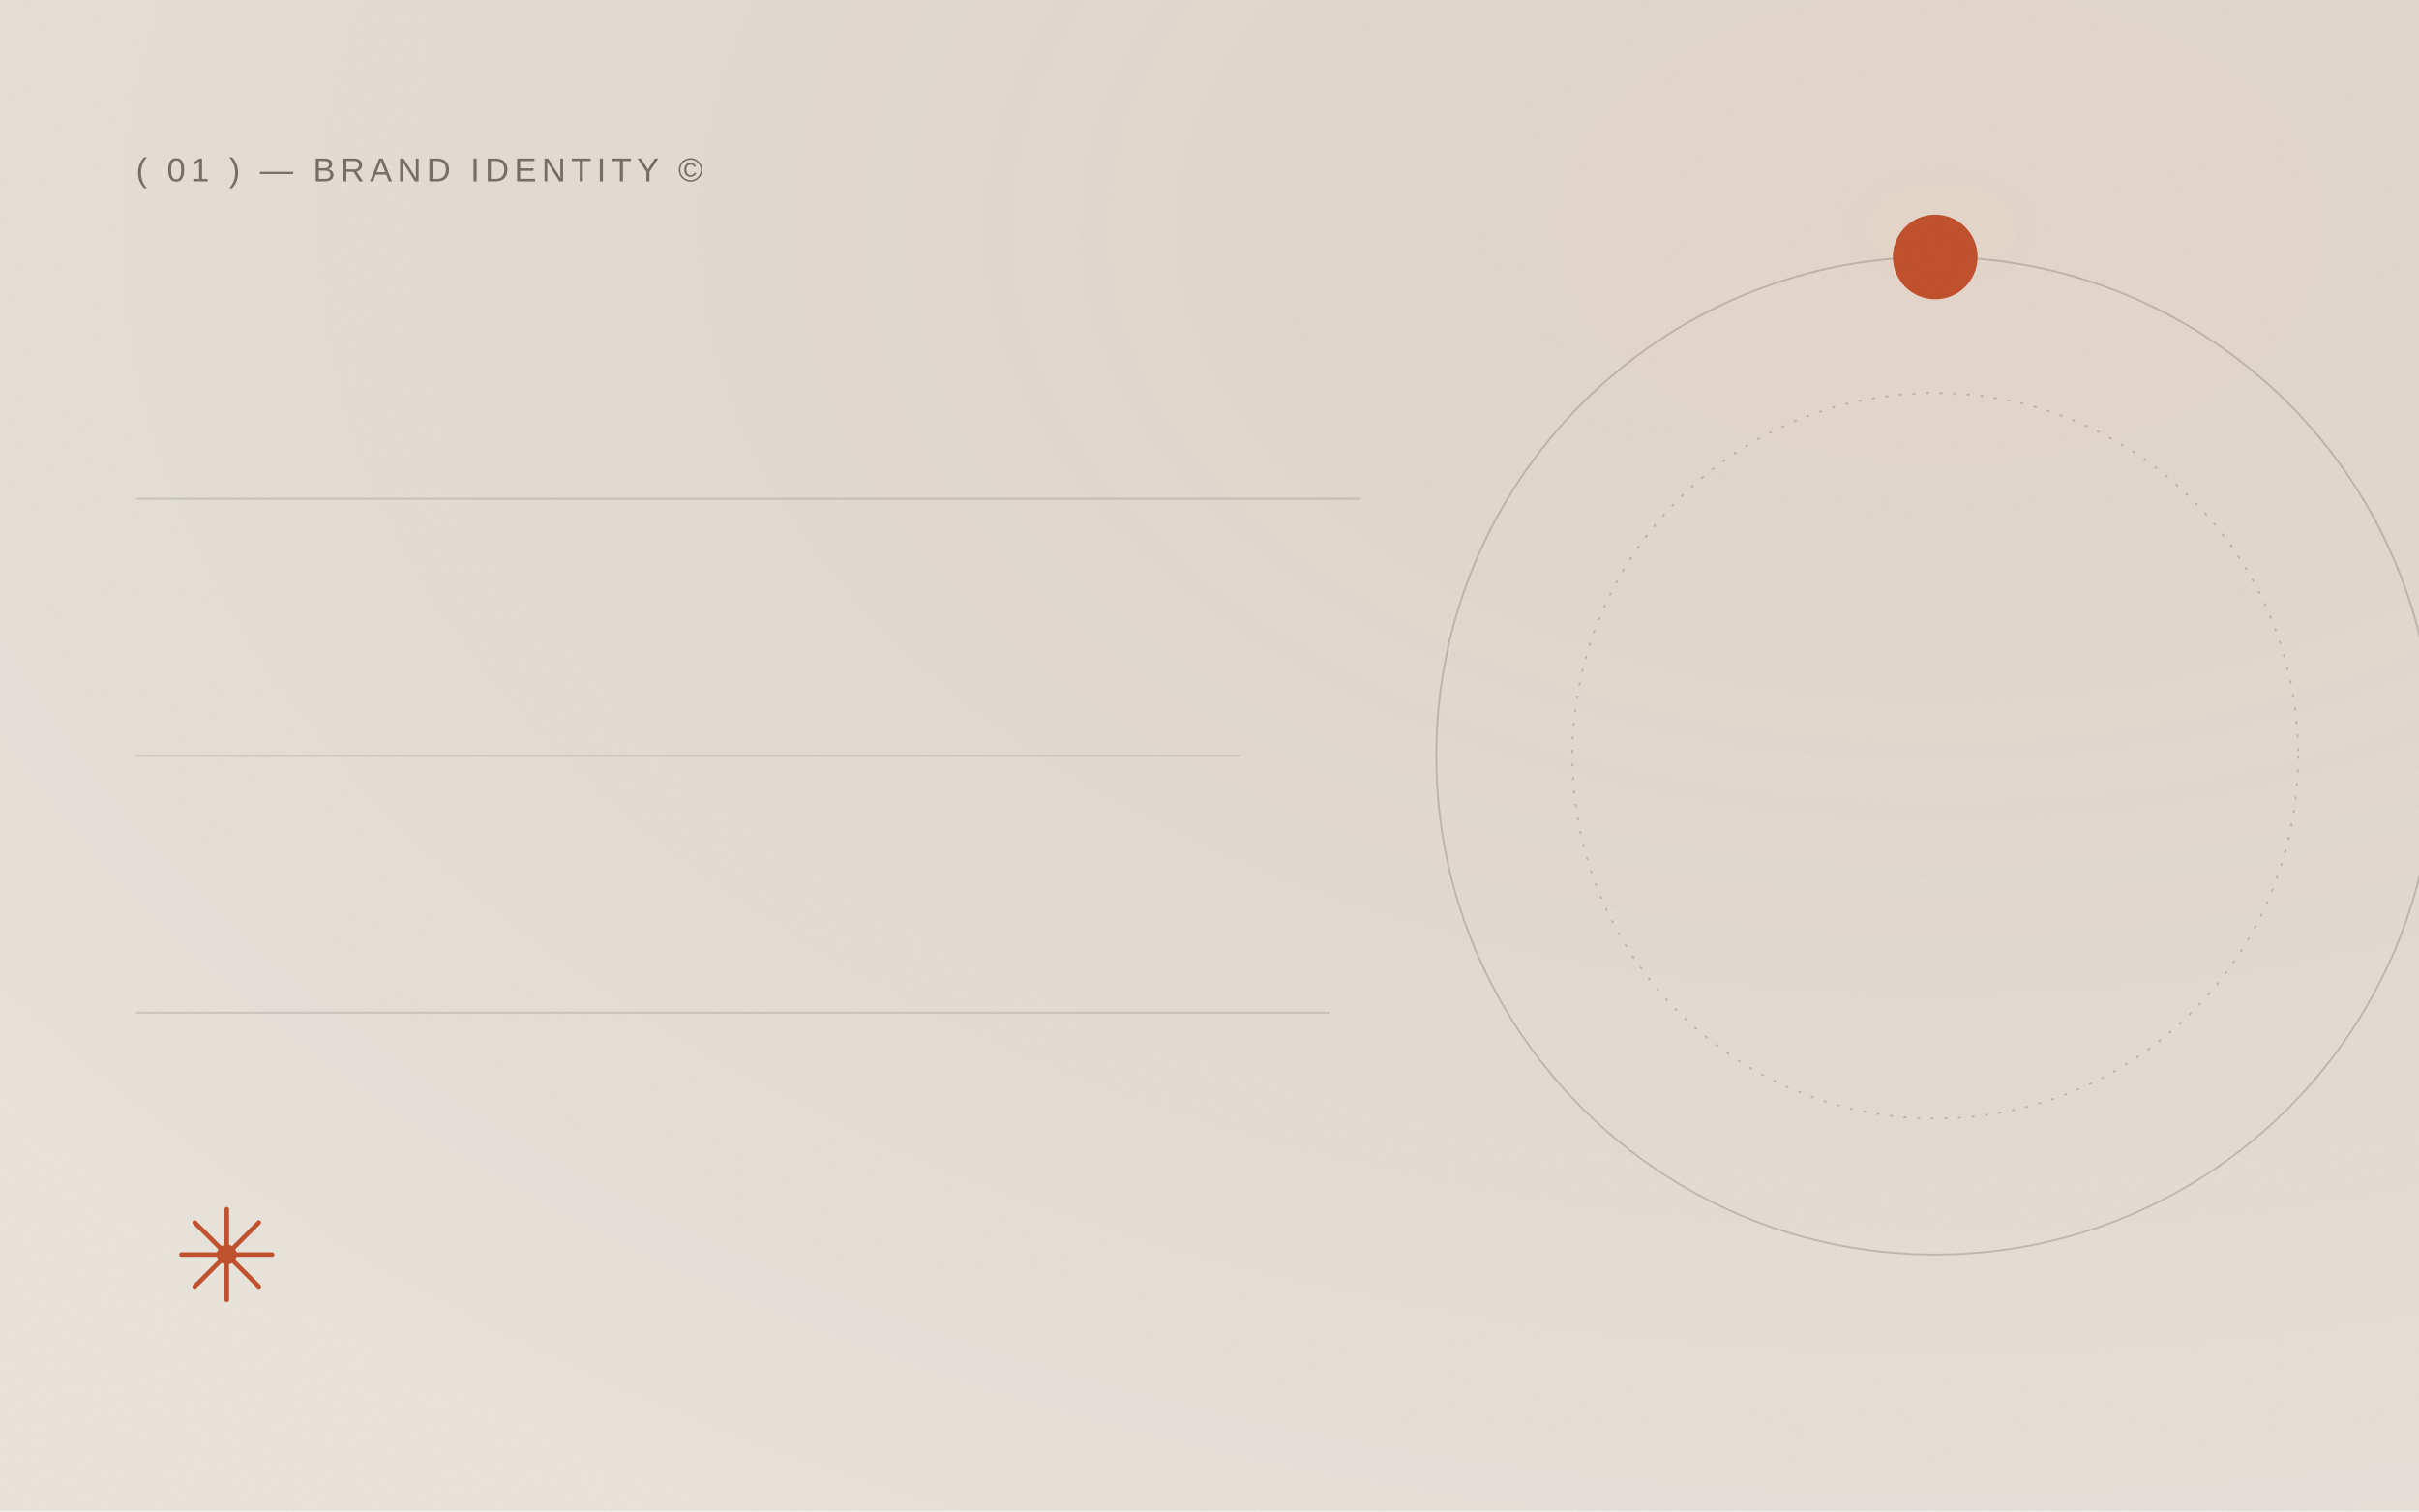
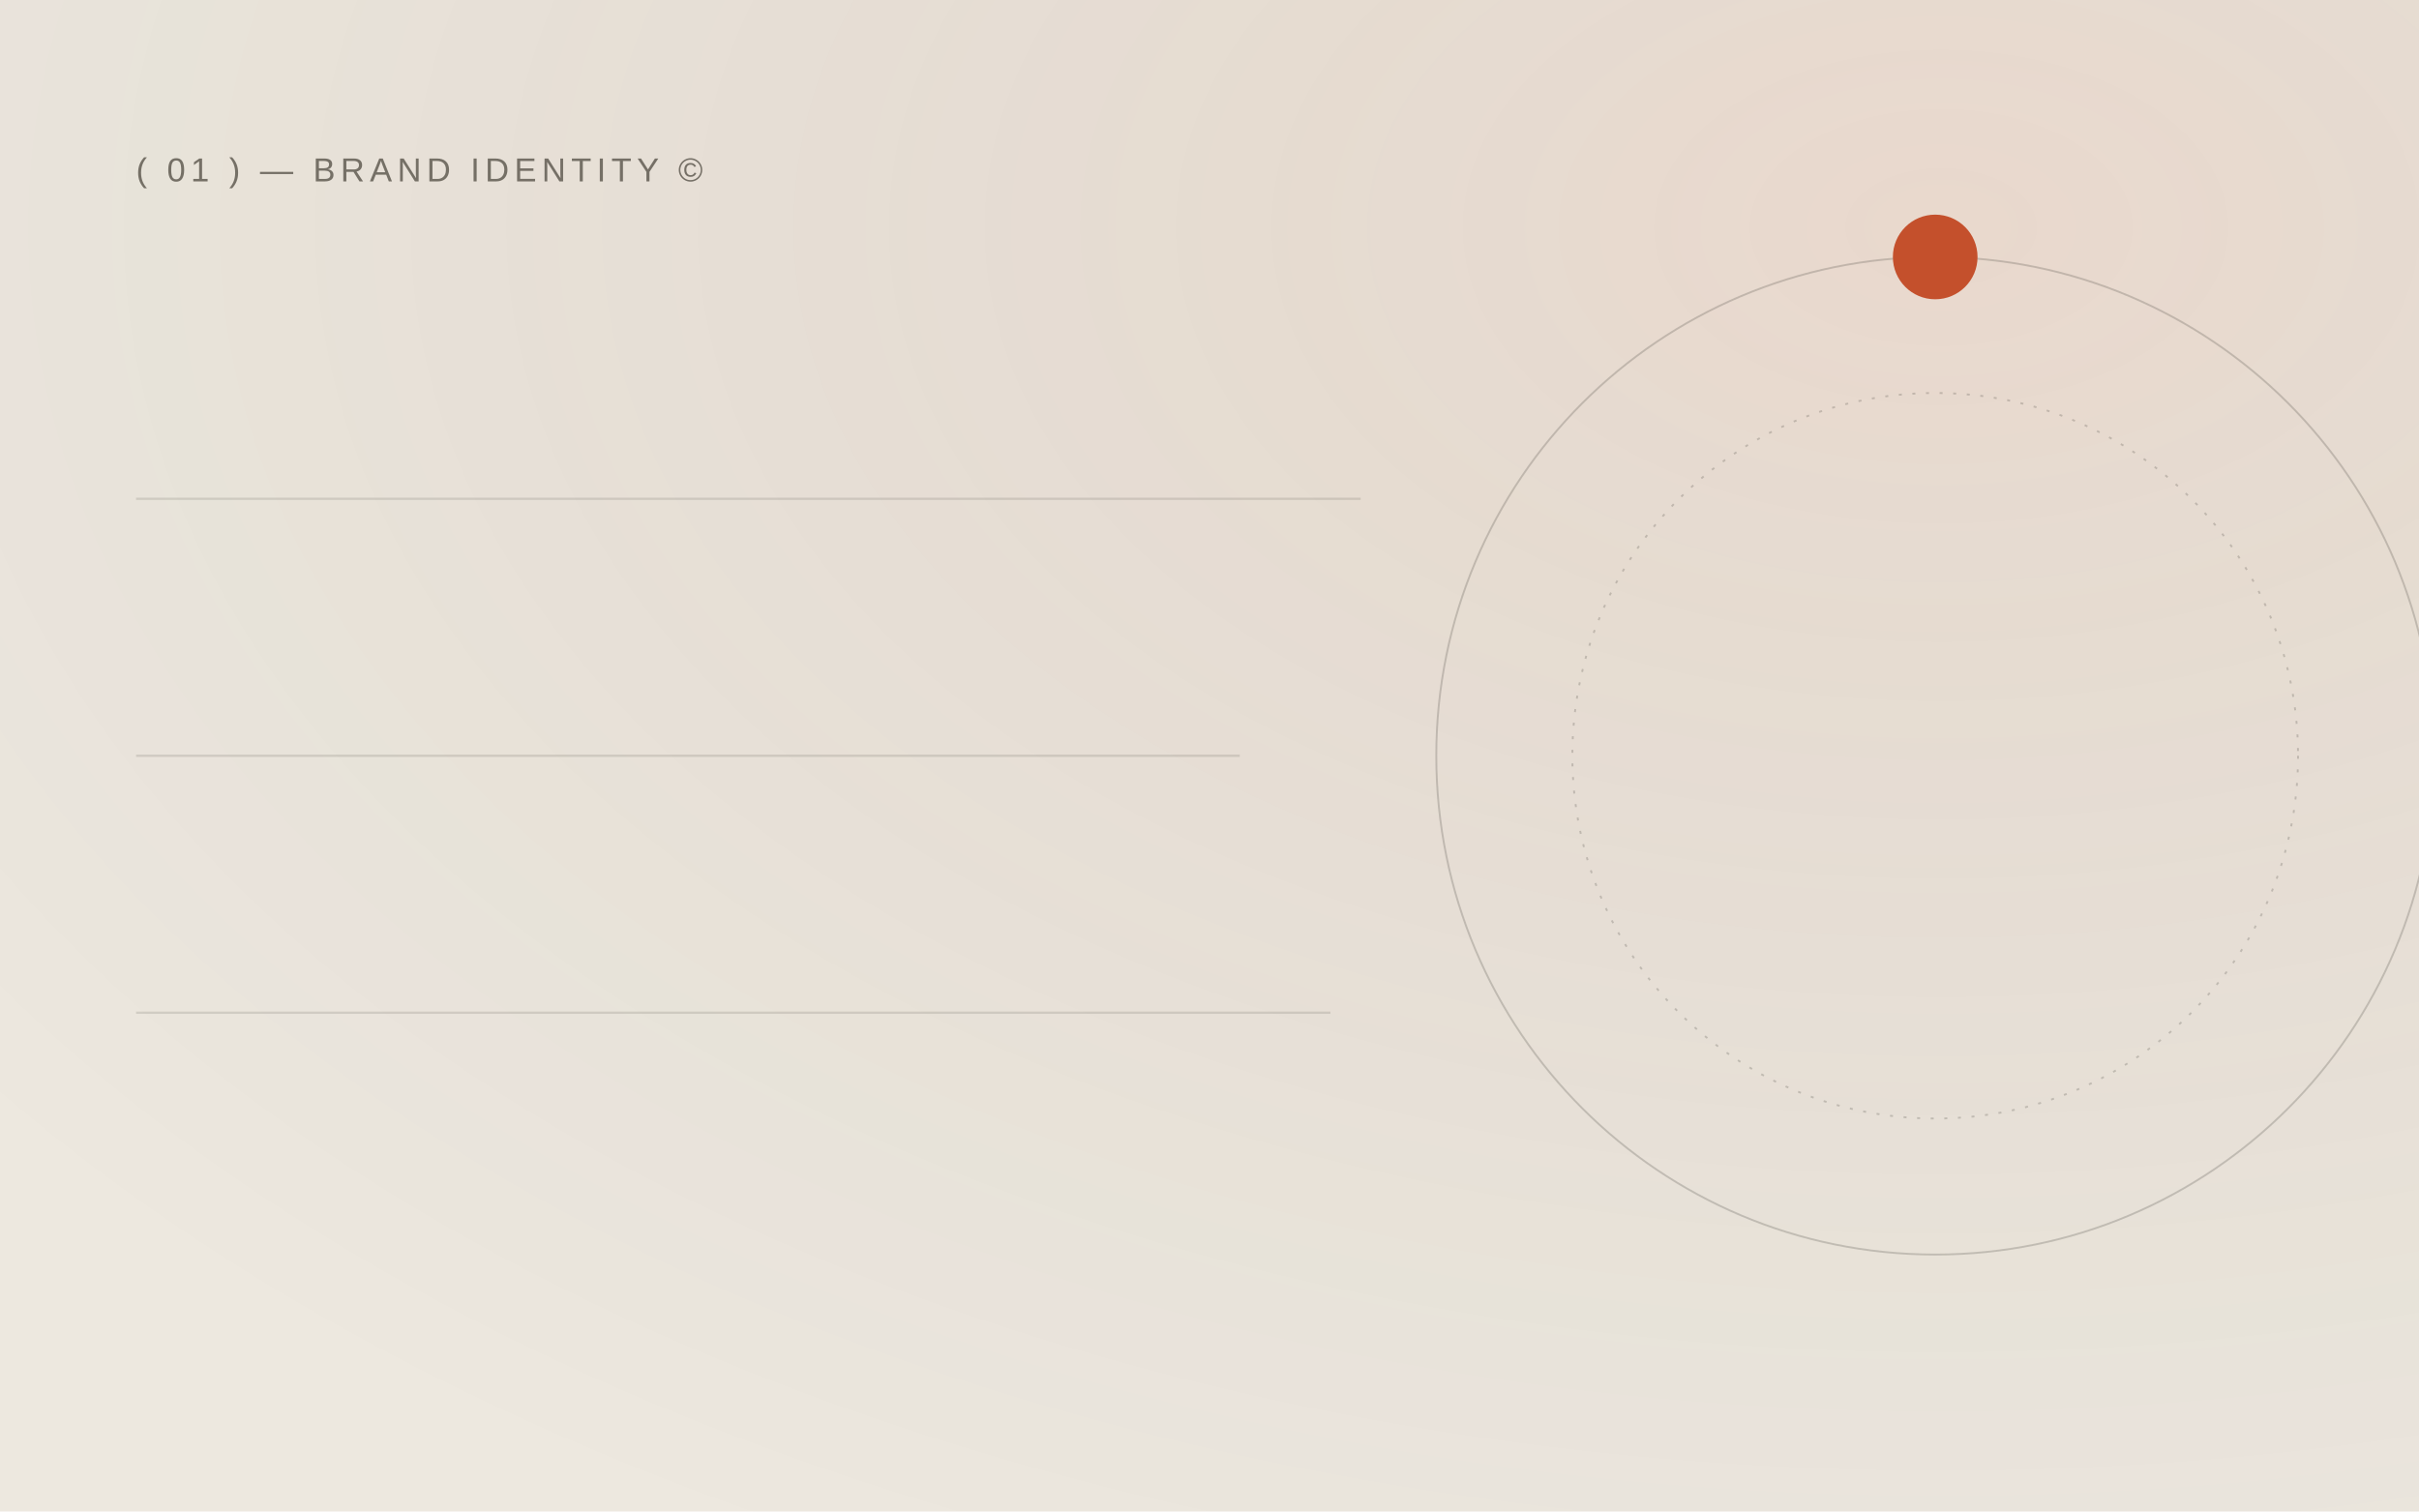
<svg xmlns="http://www.w3.org/2000/svg" width="1600" height="1000" viewBox="0 0 1600 1000">
  <defs>
-     <filter id="g" x="0" y="0" width="100%" height="100%">
-       <feTurbulence type="fractalNoise" baseFrequency="0.8" numOctaves="2" stitchTiles="stitch" />
-       <feColorMatrix type="saturate" values="0" />
-       <feComponentTransfer>
-         <feFuncA type="linear" slope="0.5" />
-       </feComponentTransfer>
-       <feComposite operator="over" in2="SourceGraphic" />
-     </filter>
    <radialGradient id="wash" cx="0.8" cy="0.15" r="1">
      <stop offset="0" stop-color="rgba(196,80,44,0.10)" />
      <stop offset="1" stop-color="rgba(0,0,0,0)" />
    </radialGradient>
  </defs>
  <rect width="1600" height="1000" fill="#EDE8DF" />
  <rect width="1600" height="1000" fill="url(#wash)" />
  <circle cx="1280" cy="500" r="330" fill="none" stroke="rgba(17,17,16,0.18)" stroke-width="1.25" />
  <circle cx="1280" cy="500" r="240" fill="none" stroke="rgba(17,17,16,0.18)" stroke-width="1.25" stroke-dasharray="2 7" />
  <circle cx="1280" cy="170" r="28" fill="#C4502C" />
  <line x1="90" y1="330" x2="900" y2="330" stroke="rgba(17,17,16,0.12)" stroke-width="1.5" />
  <line x1="90" y1="500" x2="820" y2="500" stroke="rgba(17,17,16,0.12)" stroke-width="1.5" />
  <line x1="90" y1="670" x2="880" y2="670" stroke="rgba(17,17,16,0.12)" stroke-width="1.5" />
-   <g>
-     <line x1="150" y1="830" x2="180" y2="830" stroke="#C4502C" stroke-width="3" stroke-linecap="round" />
-     <line x1="150" y1="830" x2="171.213" y2="851.213" stroke="#C4502C" stroke-width="3" stroke-linecap="round" />
-     <line x1="150" y1="830" x2="150" y2="860" stroke="#C4502C" stroke-width="3" stroke-linecap="round" />
-     <line x1="150" y1="830" x2="128.787" y2="851.213" stroke="#C4502C" stroke-width="3" stroke-linecap="round" />
-     <line x1="150" y1="830" x2="120" y2="830" stroke="#C4502C" stroke-width="3" stroke-linecap="round" />
-     <line x1="150" y1="830" x2="128.787" y2="808.787" stroke="#C4502C" stroke-width="3" stroke-linecap="round" />
-     <line x1="150" y1="830" x2="150" y2="800" stroke="#C4502C" stroke-width="3" stroke-linecap="round" />
-     <line x1="150" y1="830" x2="171.213" y2="808.787" stroke="#C4502C" stroke-width="3" stroke-linecap="round" />
-     <circle cx="150" cy="830" r="6.6" fill="#C4502C" />
-   </g>
  <text x="90" y="120" font-family="'Helvetica Neue', Arial, sans-serif" font-size="22" letter-spacing="3.5" fill="rgba(112,106,97,0.95)">( 01 ) — BRAND IDENTITY ©</text>
-   <rect width="1600" height="1000" filter="url(#g)" opacity="0.05" />
</svg>
